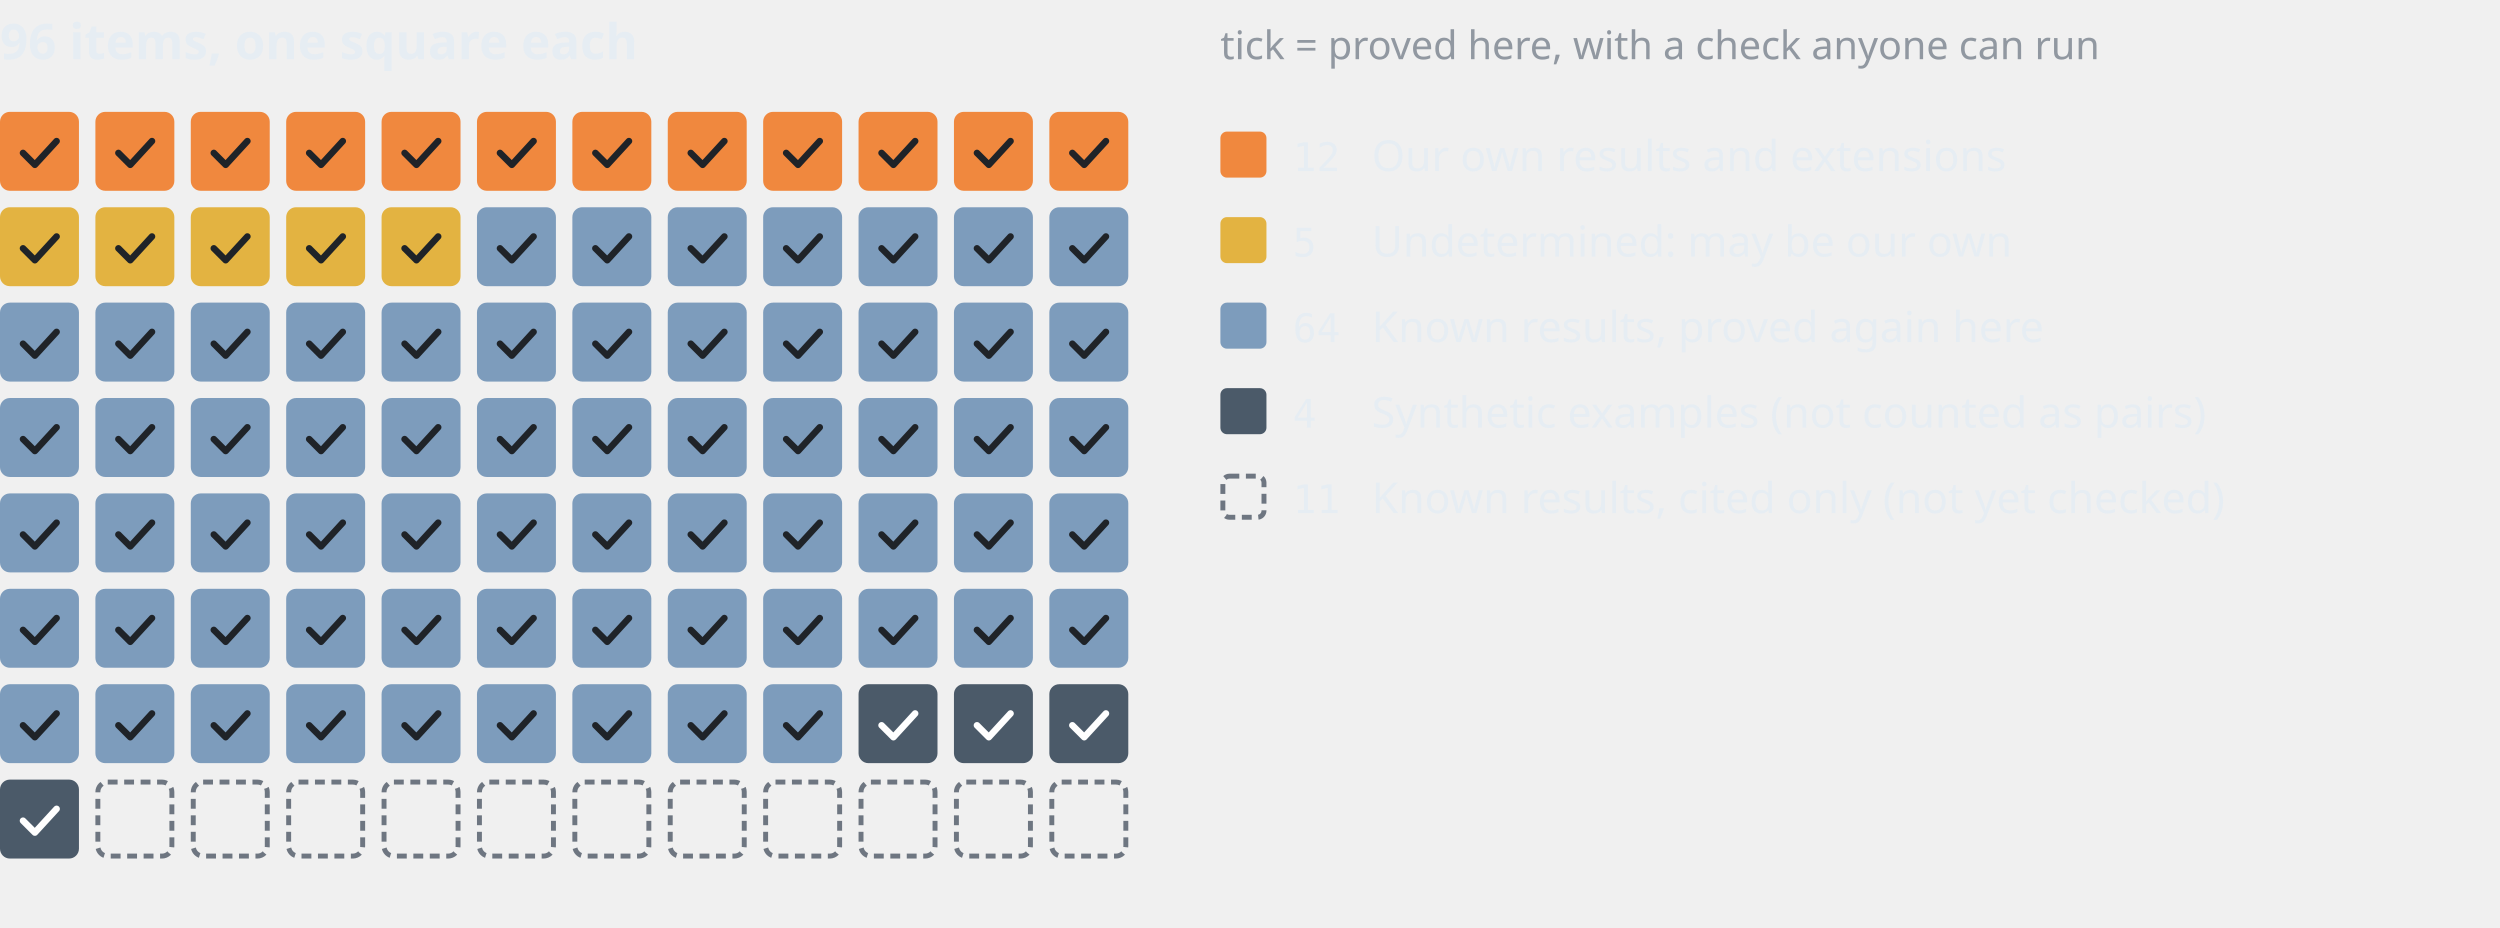
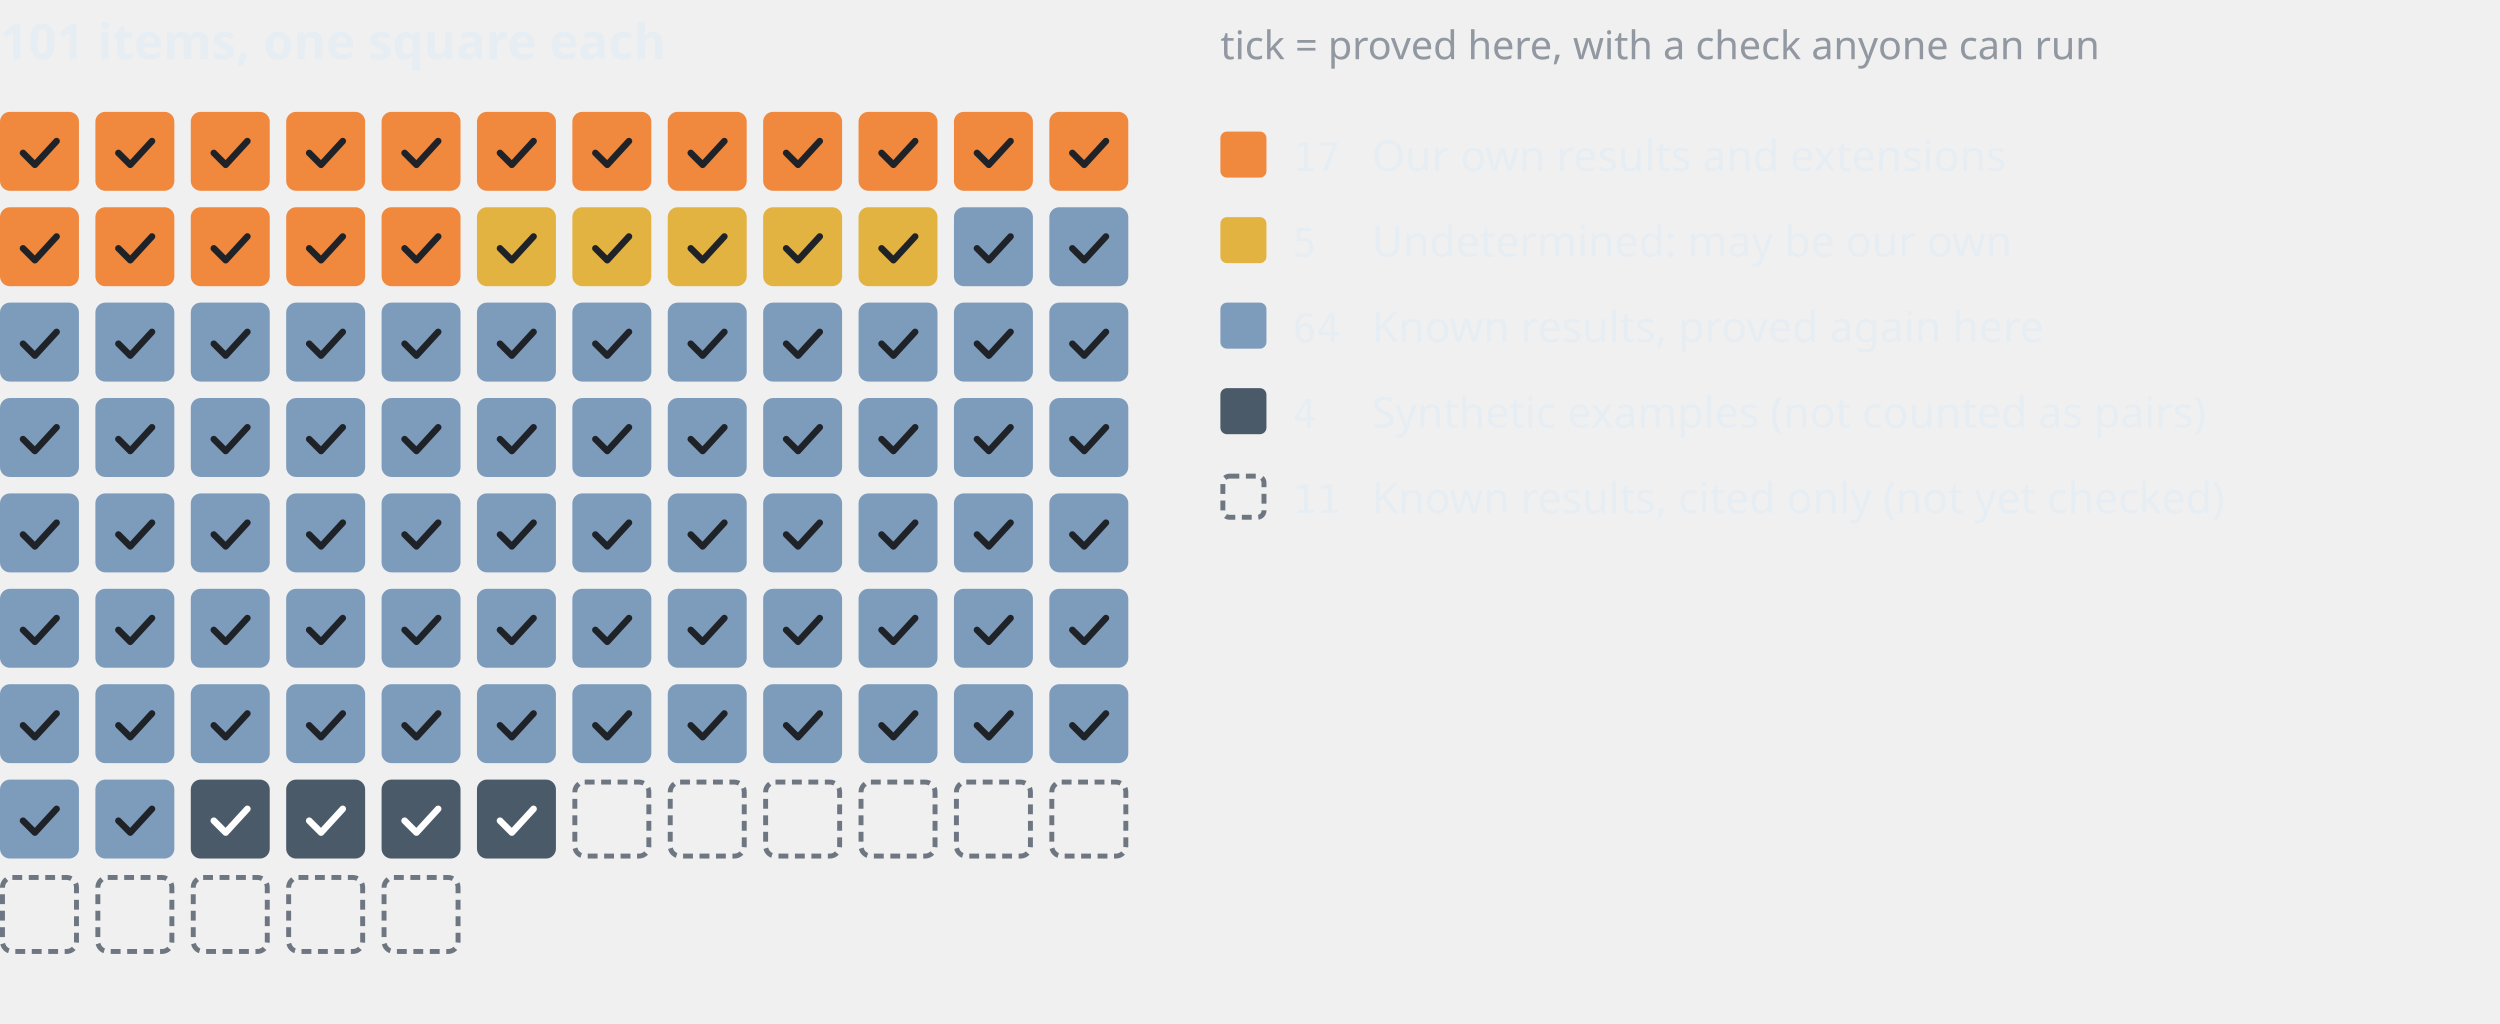
- <svg xmlns="http://www.w3.org/2000/svg" viewBox="0 0 760 282" width="760" height="282" role="img" aria-label="96 items, one square each, coloured by whose result it is" font-family="-apple-system, BlinkMacSystemFont, 'Segoe UI', 'Noto Sans', Helvetica, Arial, sans-serif">
+ <svg xmlns="http://www.w3.org/2000/svg" viewBox="0 0 760 311" width="760" height="311" role="img" aria-label="101 items, one square each, coloured by whose result it is" font-family="-apple-system, BlinkMacSystemFont, 'Segoe UI', 'Noto Sans', Helvetica, Arial, sans-serif">
  <style>text{fill:#e6edf3;font-size:13px} .m{fill:#9198a1;font-size:12px} .v{font-family:ui-monospace, SFMono-Regular, 'SF Mono', Menlo, Consolas, monospace;font-size:12px} .h{font-size:15px;font-weight:600}</style>
-   <text x="0" y="18" class="h">96 items, one square each</text>
+   <text x="0" y="18" class="h">101 items, one square each</text>
  <text x="371" y="18" class="m">tick = proved here, with a check anyone can run</text>
  <rect x="0" y="34" width="24" height="24" rx="3" fill="#f0883e" />
  <path d="M7 46.5 l3.6 3.6 l6.6 -7.2" fill="none" stroke="#1f2328" stroke-width="2" stroke-linecap="round" stroke-linejoin="round" />
  <rect x="29" y="34" width="24" height="24" rx="3" fill="#f0883e" />
  <path d="M36 46.5 l3.6 3.6 l6.6 -7.2" fill="none" stroke="#1f2328" stroke-width="2" stroke-linecap="round" stroke-linejoin="round" />
  <rect x="58" y="34" width="24" height="24" rx="3" fill="#f0883e" />
  <path d="M65 46.5 l3.6 3.6 l6.6 -7.2" fill="none" stroke="#1f2328" stroke-width="2" stroke-linecap="round" stroke-linejoin="round" />
  <rect x="87" y="34" width="24" height="24" rx="3" fill="#f0883e" />
  <path d="M94 46.5 l3.6 3.6 l6.6 -7.2" fill="none" stroke="#1f2328" stroke-width="2" stroke-linecap="round" stroke-linejoin="round" />
  <rect x="116" y="34" width="24" height="24" rx="3" fill="#f0883e" />
  <path d="M123 46.5 l3.6 3.6 l6.6 -7.2" fill="none" stroke="#1f2328" stroke-width="2" stroke-linecap="round" stroke-linejoin="round" />
  <rect x="145" y="34" width="24" height="24" rx="3" fill="#f0883e" />
  <path d="M152 46.5 l3.6 3.6 l6.6 -7.2" fill="none" stroke="#1f2328" stroke-width="2" stroke-linecap="round" stroke-linejoin="round" />
  <rect x="174" y="34" width="24" height="24" rx="3" fill="#f0883e" />
  <path d="M181 46.5 l3.6 3.6 l6.6 -7.2" fill="none" stroke="#1f2328" stroke-width="2" stroke-linecap="round" stroke-linejoin="round" />
  <rect x="203" y="34" width="24" height="24" rx="3" fill="#f0883e" />
  <path d="M210 46.5 l3.6 3.6 l6.6 -7.2" fill="none" stroke="#1f2328" stroke-width="2" stroke-linecap="round" stroke-linejoin="round" />
  <rect x="232" y="34" width="24" height="24" rx="3" fill="#f0883e" />
  <path d="M239 46.5 l3.6 3.6 l6.6 -7.2" fill="none" stroke="#1f2328" stroke-width="2" stroke-linecap="round" stroke-linejoin="round" />
  <rect x="261" y="34" width="24" height="24" rx="3" fill="#f0883e" />
  <path d="M268 46.5 l3.6 3.6 l6.6 -7.2" fill="none" stroke="#1f2328" stroke-width="2" stroke-linecap="round" stroke-linejoin="round" />
  <rect x="290" y="34" width="24" height="24" rx="3" fill="#f0883e" />
  <path d="M297 46.5 l3.6 3.6 l6.6 -7.2" fill="none" stroke="#1f2328" stroke-width="2" stroke-linecap="round" stroke-linejoin="round" />
  <rect x="319" y="34" width="24" height="24" rx="3" fill="#f0883e" />
  <path d="M326 46.5 l3.6 3.6 l6.6 -7.2" fill="none" stroke="#1f2328" stroke-width="2" stroke-linecap="round" stroke-linejoin="round" />
-   <rect x="0" y="63" width="24" height="24" rx="3" fill="#e3b341" />
+   <rect x="0" y="63" width="24" height="24" rx="3" fill="#f0883e" />
  <path d="M7 75.5 l3.6 3.6 l6.6 -7.2" fill="none" stroke="#1f2328" stroke-width="2" stroke-linecap="round" stroke-linejoin="round" />
-   <rect x="29" y="63" width="24" height="24" rx="3" fill="#e3b341" />
+   <rect x="29" y="63" width="24" height="24" rx="3" fill="#f0883e" />
  <path d="M36 75.5 l3.6 3.6 l6.6 -7.2" fill="none" stroke="#1f2328" stroke-width="2" stroke-linecap="round" stroke-linejoin="round" />
-   <rect x="58" y="63" width="24" height="24" rx="3" fill="#e3b341" />
+   <rect x="58" y="63" width="24" height="24" rx="3" fill="#f0883e" />
  <path d="M65 75.5 l3.6 3.6 l6.6 -7.2" fill="none" stroke="#1f2328" stroke-width="2" stroke-linecap="round" stroke-linejoin="round" />
-   <rect x="87" y="63" width="24" height="24" rx="3" fill="#e3b341" />
+   <rect x="87" y="63" width="24" height="24" rx="3" fill="#f0883e" />
  <path d="M94 75.5 l3.6 3.6 l6.6 -7.2" fill="none" stroke="#1f2328" stroke-width="2" stroke-linecap="round" stroke-linejoin="round" />
-   <rect x="116" y="63" width="24" height="24" rx="3" fill="#e3b341" />
+   <rect x="116" y="63" width="24" height="24" rx="3" fill="#f0883e" />
  <path d="M123 75.5 l3.6 3.6 l6.6 -7.2" fill="none" stroke="#1f2328" stroke-width="2" stroke-linecap="round" stroke-linejoin="round" />
-   <rect x="145" y="63" width="24" height="24" rx="3" fill="#7d9cbc" />
+   <rect x="145" y="63" width="24" height="24" rx="3" fill="#e3b341" />
  <path d="M152 75.5 l3.6 3.6 l6.6 -7.2" fill="none" stroke="#1f2328" stroke-width="2" stroke-linecap="round" stroke-linejoin="round" />
-   <rect x="174" y="63" width="24" height="24" rx="3" fill="#7d9cbc" />
+   <rect x="174" y="63" width="24" height="24" rx="3" fill="#e3b341" />
  <path d="M181 75.5 l3.6 3.6 l6.6 -7.2" fill="none" stroke="#1f2328" stroke-width="2" stroke-linecap="round" stroke-linejoin="round" />
-   <rect x="203" y="63" width="24" height="24" rx="3" fill="#7d9cbc" />
+   <rect x="203" y="63" width="24" height="24" rx="3" fill="#e3b341" />
  <path d="M210 75.5 l3.6 3.6 l6.6 -7.2" fill="none" stroke="#1f2328" stroke-width="2" stroke-linecap="round" stroke-linejoin="round" />
-   <rect x="232" y="63" width="24" height="24" rx="3" fill="#7d9cbc" />
+   <rect x="232" y="63" width="24" height="24" rx="3" fill="#e3b341" />
  <path d="M239 75.5 l3.6 3.6 l6.6 -7.2" fill="none" stroke="#1f2328" stroke-width="2" stroke-linecap="round" stroke-linejoin="round" />
-   <rect x="261" y="63" width="24" height="24" rx="3" fill="#7d9cbc" />
+   <rect x="261" y="63" width="24" height="24" rx="3" fill="#e3b341" />
  <path d="M268 75.5 l3.6 3.6 l6.6 -7.2" fill="none" stroke="#1f2328" stroke-width="2" stroke-linecap="round" stroke-linejoin="round" />
  <rect x="290" y="63" width="24" height="24" rx="3" fill="#7d9cbc" />
  <path d="M297 75.5 l3.6 3.6 l6.6 -7.2" fill="none" stroke="#1f2328" stroke-width="2" stroke-linecap="round" stroke-linejoin="round" />
  <rect x="319" y="63" width="24" height="24" rx="3" fill="#7d9cbc" />
  <path d="M326 75.5 l3.6 3.6 l6.6 -7.2" fill="none" stroke="#1f2328" stroke-width="2" stroke-linecap="round" stroke-linejoin="round" />
  <rect x="0" y="92" width="24" height="24" rx="3" fill="#7d9cbc" />
  <path d="M7 104.5 l3.6 3.6 l6.6 -7.2" fill="none" stroke="#1f2328" stroke-width="2" stroke-linecap="round" stroke-linejoin="round" />
  <rect x="29" y="92" width="24" height="24" rx="3" fill="#7d9cbc" />
  <path d="M36 104.5 l3.6 3.6 l6.6 -7.2" fill="none" stroke="#1f2328" stroke-width="2" stroke-linecap="round" stroke-linejoin="round" />
  <rect x="58" y="92" width="24" height="24" rx="3" fill="#7d9cbc" />
  <path d="M65 104.5 l3.6 3.6 l6.6 -7.2" fill="none" stroke="#1f2328" stroke-width="2" stroke-linecap="round" stroke-linejoin="round" />
  <rect x="87" y="92" width="24" height="24" rx="3" fill="#7d9cbc" />
  <path d="M94 104.5 l3.6 3.6 l6.6 -7.2" fill="none" stroke="#1f2328" stroke-width="2" stroke-linecap="round" stroke-linejoin="round" />
  <rect x="116" y="92" width="24" height="24" rx="3" fill="#7d9cbc" />
  <path d="M123 104.5 l3.6 3.6 l6.6 -7.2" fill="none" stroke="#1f2328" stroke-width="2" stroke-linecap="round" stroke-linejoin="round" />
  <rect x="145" y="92" width="24" height="24" rx="3" fill="#7d9cbc" />
  <path d="M152 104.5 l3.6 3.6 l6.6 -7.2" fill="none" stroke="#1f2328" stroke-width="2" stroke-linecap="round" stroke-linejoin="round" />
  <rect x="174" y="92" width="24" height="24" rx="3" fill="#7d9cbc" />
  <path d="M181 104.5 l3.6 3.6 l6.6 -7.2" fill="none" stroke="#1f2328" stroke-width="2" stroke-linecap="round" stroke-linejoin="round" />
  <rect x="203" y="92" width="24" height="24" rx="3" fill="#7d9cbc" />
  <path d="M210 104.5 l3.6 3.6 l6.6 -7.2" fill="none" stroke="#1f2328" stroke-width="2" stroke-linecap="round" stroke-linejoin="round" />
  <rect x="232" y="92" width="24" height="24" rx="3" fill="#7d9cbc" />
  <path d="M239 104.5 l3.6 3.6 l6.6 -7.2" fill="none" stroke="#1f2328" stroke-width="2" stroke-linecap="round" stroke-linejoin="round" />
  <rect x="261" y="92" width="24" height="24" rx="3" fill="#7d9cbc" />
  <path d="M268 104.5 l3.6 3.6 l6.6 -7.2" fill="none" stroke="#1f2328" stroke-width="2" stroke-linecap="round" stroke-linejoin="round" />
  <rect x="290" y="92" width="24" height="24" rx="3" fill="#7d9cbc" />
  <path d="M297 104.5 l3.6 3.6 l6.6 -7.2" fill="none" stroke="#1f2328" stroke-width="2" stroke-linecap="round" stroke-linejoin="round" />
  <rect x="319" y="92" width="24" height="24" rx="3" fill="#7d9cbc" />
  <path d="M326 104.5 l3.6 3.6 l6.6 -7.2" fill="none" stroke="#1f2328" stroke-width="2" stroke-linecap="round" stroke-linejoin="round" />
  <rect x="0" y="121" width="24" height="24" rx="3" fill="#7d9cbc" />
  <path d="M7 133.5 l3.6 3.6 l6.6 -7.2" fill="none" stroke="#1f2328" stroke-width="2" stroke-linecap="round" stroke-linejoin="round" />
  <rect x="29" y="121" width="24" height="24" rx="3" fill="#7d9cbc" />
  <path d="M36 133.5 l3.6 3.6 l6.6 -7.2" fill="none" stroke="#1f2328" stroke-width="2" stroke-linecap="round" stroke-linejoin="round" />
  <rect x="58" y="121" width="24" height="24" rx="3" fill="#7d9cbc" />
  <path d="M65 133.5 l3.6 3.6 l6.6 -7.2" fill="none" stroke="#1f2328" stroke-width="2" stroke-linecap="round" stroke-linejoin="round" />
  <rect x="87" y="121" width="24" height="24" rx="3" fill="#7d9cbc" />
  <path d="M94 133.5 l3.6 3.6 l6.6 -7.2" fill="none" stroke="#1f2328" stroke-width="2" stroke-linecap="round" stroke-linejoin="round" />
  <rect x="116" y="121" width="24" height="24" rx="3" fill="#7d9cbc" />
  <path d="M123 133.5 l3.6 3.6 l6.6 -7.2" fill="none" stroke="#1f2328" stroke-width="2" stroke-linecap="round" stroke-linejoin="round" />
  <rect x="145" y="121" width="24" height="24" rx="3" fill="#7d9cbc" />
  <path d="M152 133.5 l3.6 3.6 l6.6 -7.2" fill="none" stroke="#1f2328" stroke-width="2" stroke-linecap="round" stroke-linejoin="round" />
  <rect x="174" y="121" width="24" height="24" rx="3" fill="#7d9cbc" />
  <path d="M181 133.5 l3.6 3.6 l6.6 -7.2" fill="none" stroke="#1f2328" stroke-width="2" stroke-linecap="round" stroke-linejoin="round" />
  <rect x="203" y="121" width="24" height="24" rx="3" fill="#7d9cbc" />
  <path d="M210 133.5 l3.6 3.6 l6.6 -7.2" fill="none" stroke="#1f2328" stroke-width="2" stroke-linecap="round" stroke-linejoin="round" />
  <rect x="232" y="121" width="24" height="24" rx="3" fill="#7d9cbc" />
  <path d="M239 133.5 l3.6 3.6 l6.6 -7.2" fill="none" stroke="#1f2328" stroke-width="2" stroke-linecap="round" stroke-linejoin="round" />
  <rect x="261" y="121" width="24" height="24" rx="3" fill="#7d9cbc" />
  <path d="M268 133.5 l3.6 3.6 l6.6 -7.2" fill="none" stroke="#1f2328" stroke-width="2" stroke-linecap="round" stroke-linejoin="round" />
  <rect x="290" y="121" width="24" height="24" rx="3" fill="#7d9cbc" />
  <path d="M297 133.5 l3.6 3.6 l6.6 -7.2" fill="none" stroke="#1f2328" stroke-width="2" stroke-linecap="round" stroke-linejoin="round" />
  <rect x="319" y="121" width="24" height="24" rx="3" fill="#7d9cbc" />
  <path d="M326 133.5 l3.6 3.6 l6.6 -7.2" fill="none" stroke="#1f2328" stroke-width="2" stroke-linecap="round" stroke-linejoin="round" />
  <rect x="0" y="150" width="24" height="24" rx="3" fill="#7d9cbc" />
  <path d="M7 162.5 l3.6 3.6 l6.6 -7.2" fill="none" stroke="#1f2328" stroke-width="2" stroke-linecap="round" stroke-linejoin="round" />
  <rect x="29" y="150" width="24" height="24" rx="3" fill="#7d9cbc" />
  <path d="M36 162.5 l3.6 3.6 l6.6 -7.2" fill="none" stroke="#1f2328" stroke-width="2" stroke-linecap="round" stroke-linejoin="round" />
  <rect x="58" y="150" width="24" height="24" rx="3" fill="#7d9cbc" />
  <path d="M65 162.5 l3.6 3.6 l6.6 -7.2" fill="none" stroke="#1f2328" stroke-width="2" stroke-linecap="round" stroke-linejoin="round" />
  <rect x="87" y="150" width="24" height="24" rx="3" fill="#7d9cbc" />
  <path d="M94 162.5 l3.6 3.6 l6.6 -7.2" fill="none" stroke="#1f2328" stroke-width="2" stroke-linecap="round" stroke-linejoin="round" />
  <rect x="116" y="150" width="24" height="24" rx="3" fill="#7d9cbc" />
  <path d="M123 162.5 l3.6 3.6 l6.6 -7.2" fill="none" stroke="#1f2328" stroke-width="2" stroke-linecap="round" stroke-linejoin="round" />
  <rect x="145" y="150" width="24" height="24" rx="3" fill="#7d9cbc" />
  <path d="M152 162.5 l3.6 3.6 l6.6 -7.2" fill="none" stroke="#1f2328" stroke-width="2" stroke-linecap="round" stroke-linejoin="round" />
  <rect x="174" y="150" width="24" height="24" rx="3" fill="#7d9cbc" />
  <path d="M181 162.5 l3.6 3.6 l6.6 -7.2" fill="none" stroke="#1f2328" stroke-width="2" stroke-linecap="round" stroke-linejoin="round" />
  <rect x="203" y="150" width="24" height="24" rx="3" fill="#7d9cbc" />
  <path d="M210 162.5 l3.6 3.6 l6.6 -7.2" fill="none" stroke="#1f2328" stroke-width="2" stroke-linecap="round" stroke-linejoin="round" />
  <rect x="232" y="150" width="24" height="24" rx="3" fill="#7d9cbc" />
  <path d="M239 162.5 l3.6 3.6 l6.6 -7.2" fill="none" stroke="#1f2328" stroke-width="2" stroke-linecap="round" stroke-linejoin="round" />
  <rect x="261" y="150" width="24" height="24" rx="3" fill="#7d9cbc" />
  <path d="M268 162.5 l3.6 3.6 l6.6 -7.2" fill="none" stroke="#1f2328" stroke-width="2" stroke-linecap="round" stroke-linejoin="round" />
  <rect x="290" y="150" width="24" height="24" rx="3" fill="#7d9cbc" />
  <path d="M297 162.5 l3.6 3.6 l6.6 -7.2" fill="none" stroke="#1f2328" stroke-width="2" stroke-linecap="round" stroke-linejoin="round" />
  <rect x="319" y="150" width="24" height="24" rx="3" fill="#7d9cbc" />
  <path d="M326 162.5 l3.6 3.6 l6.6 -7.2" fill="none" stroke="#1f2328" stroke-width="2" stroke-linecap="round" stroke-linejoin="round" />
  <rect x="0" y="179" width="24" height="24" rx="3" fill="#7d9cbc" />
  <path d="M7 191.5 l3.6 3.6 l6.6 -7.2" fill="none" stroke="#1f2328" stroke-width="2" stroke-linecap="round" stroke-linejoin="round" />
  <rect x="29" y="179" width="24" height="24" rx="3" fill="#7d9cbc" />
  <path d="M36 191.5 l3.6 3.6 l6.6 -7.2" fill="none" stroke="#1f2328" stroke-width="2" stroke-linecap="round" stroke-linejoin="round" />
  <rect x="58" y="179" width="24" height="24" rx="3" fill="#7d9cbc" />
  <path d="M65 191.5 l3.6 3.6 l6.6 -7.2" fill="none" stroke="#1f2328" stroke-width="2" stroke-linecap="round" stroke-linejoin="round" />
  <rect x="87" y="179" width="24" height="24" rx="3" fill="#7d9cbc" />
  <path d="M94 191.5 l3.6 3.6 l6.6 -7.2" fill="none" stroke="#1f2328" stroke-width="2" stroke-linecap="round" stroke-linejoin="round" />
  <rect x="116" y="179" width="24" height="24" rx="3" fill="#7d9cbc" />
  <path d="M123 191.5 l3.6 3.6 l6.6 -7.2" fill="none" stroke="#1f2328" stroke-width="2" stroke-linecap="round" stroke-linejoin="round" />
  <rect x="145" y="179" width="24" height="24" rx="3" fill="#7d9cbc" />
  <path d="M152 191.5 l3.6 3.6 l6.6 -7.2" fill="none" stroke="#1f2328" stroke-width="2" stroke-linecap="round" stroke-linejoin="round" />
  <rect x="174" y="179" width="24" height="24" rx="3" fill="#7d9cbc" />
  <path d="M181 191.5 l3.6 3.6 l6.6 -7.2" fill="none" stroke="#1f2328" stroke-width="2" stroke-linecap="round" stroke-linejoin="round" />
  <rect x="203" y="179" width="24" height="24" rx="3" fill="#7d9cbc" />
  <path d="M210 191.5 l3.6 3.6 l6.6 -7.2" fill="none" stroke="#1f2328" stroke-width="2" stroke-linecap="round" stroke-linejoin="round" />
  <rect x="232" y="179" width="24" height="24" rx="3" fill="#7d9cbc" />
  <path d="M239 191.5 l3.6 3.6 l6.6 -7.2" fill="none" stroke="#1f2328" stroke-width="2" stroke-linecap="round" stroke-linejoin="round" />
  <rect x="261" y="179" width="24" height="24" rx="3" fill="#7d9cbc" />
  <path d="M268 191.5 l3.6 3.6 l6.6 -7.2" fill="none" stroke="#1f2328" stroke-width="2" stroke-linecap="round" stroke-linejoin="round" />
  <rect x="290" y="179" width="24" height="24" rx="3" fill="#7d9cbc" />
  <path d="M297 191.5 l3.6 3.6 l6.6 -7.2" fill="none" stroke="#1f2328" stroke-width="2" stroke-linecap="round" stroke-linejoin="round" />
  <rect x="319" y="179" width="24" height="24" rx="3" fill="#7d9cbc" />
  <path d="M326 191.5 l3.6 3.6 l6.6 -7.2" fill="none" stroke="#1f2328" stroke-width="2" stroke-linecap="round" stroke-linejoin="round" />
  <rect x="0" y="208" width="24" height="24" rx="3" fill="#7d9cbc" />
  <path d="M7 220.5 l3.6 3.6 l6.6 -7.2" fill="none" stroke="#1f2328" stroke-width="2" stroke-linecap="round" stroke-linejoin="round" />
  <rect x="29" y="208" width="24" height="24" rx="3" fill="#7d9cbc" />
  <path d="M36 220.5 l3.6 3.6 l6.6 -7.2" fill="none" stroke="#1f2328" stroke-width="2" stroke-linecap="round" stroke-linejoin="round" />
  <rect x="58" y="208" width="24" height="24" rx="3" fill="#7d9cbc" />
  <path d="M65 220.5 l3.6 3.6 l6.6 -7.2" fill="none" stroke="#1f2328" stroke-width="2" stroke-linecap="round" stroke-linejoin="round" />
  <rect x="87" y="208" width="24" height="24" rx="3" fill="#7d9cbc" />
  <path d="M94 220.5 l3.6 3.6 l6.6 -7.2" fill="none" stroke="#1f2328" stroke-width="2" stroke-linecap="round" stroke-linejoin="round" />
  <rect x="116" y="208" width="24" height="24" rx="3" fill="#7d9cbc" />
  <path d="M123 220.5 l3.6 3.6 l6.6 -7.2" fill="none" stroke="#1f2328" stroke-width="2" stroke-linecap="round" stroke-linejoin="round" />
  <rect x="145" y="208" width="24" height="24" rx="3" fill="#7d9cbc" />
  <path d="M152 220.5 l3.6 3.6 l6.6 -7.2" fill="none" stroke="#1f2328" stroke-width="2" stroke-linecap="round" stroke-linejoin="round" />
  <rect x="174" y="208" width="24" height="24" rx="3" fill="#7d9cbc" />
  <path d="M181 220.5 l3.6 3.6 l6.6 -7.2" fill="none" stroke="#1f2328" stroke-width="2" stroke-linecap="round" stroke-linejoin="round" />
  <rect x="203" y="208" width="24" height="24" rx="3" fill="#7d9cbc" />
  <path d="M210 220.5 l3.6 3.6 l6.6 -7.2" fill="none" stroke="#1f2328" stroke-width="2" stroke-linecap="round" stroke-linejoin="round" />
  <rect x="232" y="208" width="24" height="24" rx="3" fill="#7d9cbc" />
  <path d="M239 220.5 l3.6 3.6 l6.6 -7.2" fill="none" stroke="#1f2328" stroke-width="2" stroke-linecap="round" stroke-linejoin="round" />
-   <rect x="261" y="208" width="24" height="24" rx="3" fill="#4b5a69" />
-   <path d="M268 220.5 l3.6 3.6 l6.6 -7.2" fill="none" stroke="#ffffff" stroke-width="2" stroke-linecap="round" stroke-linejoin="round" />
-   <rect x="290" y="208" width="24" height="24" rx="3" fill="#4b5a69" />
-   <path d="M297 220.5 l3.6 3.6 l6.6 -7.2" fill="none" stroke="#ffffff" stroke-width="2" stroke-linecap="round" stroke-linejoin="round" />
-   <rect x="319" y="208" width="24" height="24" rx="3" fill="#4b5a69" />
-   <path d="M326 220.5 l3.6 3.6 l6.6 -7.2" fill="none" stroke="#ffffff" stroke-width="2" stroke-linecap="round" stroke-linejoin="round" />
-   <rect x="0" y="237" width="24" height="24" rx="3" fill="#4b5a69" />
-   <path d="M7 249.5 l3.6 3.6 l6.6 -7.2" fill="none" stroke="#ffffff" stroke-width="2" stroke-linecap="round" stroke-linejoin="round" />
-   <rect x="29.75" y="237.75" width="22.5" height="22.5" rx="3" fill="none" stroke="#6e7681" stroke-width="1.5" stroke-dasharray="3 2" />
-   <rect x="58.75" y="237.75" width="22.5" height="22.5" rx="3" fill="none" stroke="#6e7681" stroke-width="1.5" stroke-dasharray="3 2" />
-   <rect x="87.75" y="237.75" width="22.5" height="22.5" rx="3" fill="none" stroke="#6e7681" stroke-width="1.5" stroke-dasharray="3 2" />
-   <rect x="116.75" y="237.75" width="22.5" height="22.5" rx="3" fill="none" stroke="#6e7681" stroke-width="1.5" stroke-dasharray="3 2" />
-   <rect x="145.75" y="237.75" width="22.5" height="22.5" rx="3" fill="none" stroke="#6e7681" stroke-width="1.5" stroke-dasharray="3 2" />
+   <rect x="261" y="208" width="24" height="24" rx="3" fill="#7d9cbc" />
+   <path d="M268 220.5 l3.6 3.6 l6.6 -7.2" fill="none" stroke="#1f2328" stroke-width="2" stroke-linecap="round" stroke-linejoin="round" />
+   <rect x="290" y="208" width="24" height="24" rx="3" fill="#7d9cbc" />
+   <path d="M297 220.5 l3.6 3.6 l6.6 -7.2" fill="none" stroke="#1f2328" stroke-width="2" stroke-linecap="round" stroke-linejoin="round" />
+   <rect x="319" y="208" width="24" height="24" rx="3" fill="#7d9cbc" />
+   <path d="M326 220.5 l3.6 3.6 l6.6 -7.2" fill="none" stroke="#1f2328" stroke-width="2" stroke-linecap="round" stroke-linejoin="round" />
+   <rect x="0" y="237" width="24" height="24" rx="3" fill="#7d9cbc" />
+   <path d="M7 249.5 l3.6 3.6 l6.6 -7.2" fill="none" stroke="#1f2328" stroke-width="2" stroke-linecap="round" stroke-linejoin="round" />
+   <rect x="29" y="237" width="24" height="24" rx="3" fill="#7d9cbc" />
+   <path d="M36 249.5 l3.6 3.6 l6.6 -7.2" fill="none" stroke="#1f2328" stroke-width="2" stroke-linecap="round" stroke-linejoin="round" />
+   <rect x="58" y="237" width="24" height="24" rx="3" fill="#4b5a69" />
+   <path d="M65 249.5 l3.6 3.6 l6.6 -7.2" fill="none" stroke="#ffffff" stroke-width="2" stroke-linecap="round" stroke-linejoin="round" />
+   <rect x="87" y="237" width="24" height="24" rx="3" fill="#4b5a69" />
+   <path d="M94 249.5 l3.6 3.6 l6.6 -7.2" fill="none" stroke="#ffffff" stroke-width="2" stroke-linecap="round" stroke-linejoin="round" />
+   <rect x="116" y="237" width="24" height="24" rx="3" fill="#4b5a69" />
+   <path d="M123 249.5 l3.6 3.6 l6.6 -7.2" fill="none" stroke="#ffffff" stroke-width="2" stroke-linecap="round" stroke-linejoin="round" />
+   <rect x="145" y="237" width="24" height="24" rx="3" fill="#4b5a69" />
+   <path d="M152 249.5 l3.6 3.6 l6.6 -7.2" fill="none" stroke="#ffffff" stroke-width="2" stroke-linecap="round" stroke-linejoin="round" />
  <rect x="174.75" y="237.75" width="22.5" height="22.5" rx="3" fill="none" stroke="#6e7681" stroke-width="1.5" stroke-dasharray="3 2" />
  <rect x="203.75" y="237.75" width="22.5" height="22.5" rx="3" fill="none" stroke="#6e7681" stroke-width="1.5" stroke-dasharray="3 2" />
  <rect x="232.75" y="237.75" width="22.5" height="22.5" rx="3" fill="none" stroke="#6e7681" stroke-width="1.5" stroke-dasharray="3 2" />
  <rect x="261.75" y="237.75" width="22.5" height="22.5" rx="3" fill="none" stroke="#6e7681" stroke-width="1.5" stroke-dasharray="3 2" />
  <rect x="290.75" y="237.75" width="22.5" height="22.5" rx="3" fill="none" stroke="#6e7681" stroke-width="1.5" stroke-dasharray="3 2" />
  <rect x="319.75" y="237.75" width="22.5" height="22.5" rx="3" fill="none" stroke="#6e7681" stroke-width="1.5" stroke-dasharray="3 2" />
+   <rect x="0.75" y="266.75" width="22.5" height="22.5" rx="3" fill="none" stroke="#6e7681" stroke-width="1.5" stroke-dasharray="3 2" />
+   <rect x="29.75" y="266.75" width="22.5" height="22.5" rx="3" fill="none" stroke="#6e7681" stroke-width="1.5" stroke-dasharray="3 2" />
+   <rect x="58.75" y="266.75" width="22.5" height="22.5" rx="3" fill="none" stroke="#6e7681" stroke-width="1.5" stroke-dasharray="3 2" />
+   <rect x="87.75" y="266.75" width="22.5" height="22.5" rx="3" fill="none" stroke="#6e7681" stroke-width="1.5" stroke-dasharray="3 2" />
+   <rect x="116.75" y="266.75" width="22.5" height="22.5" rx="3" fill="none" stroke="#6e7681" stroke-width="1.5" stroke-dasharray="3 2" />
  <rect x="371" y="40" width="14" height="14" rx="2" fill="#f0883e" />
-   <text x="393" y="52" class="v">12</text>
+   <text x="393" y="52" class="v">17</text>
  <text x="417" y="52">Our own results and extensions</text>
  <rect x="371" y="66" width="14" height="14" rx="2" fill="#e3b341" />
  <text x="393" y="78" class="v"> 5</text>
  <text x="417" y="78">Undetermined: may be our own</text>
  <rect x="371" y="92" width="14" height="14" rx="2" fill="#7d9cbc" />
  <text x="393" y="104" class="v">64</text>
  <text x="417" y="104">Known results, proved again here</text>
  <rect x="371" y="118" width="14" height="14" rx="2" fill="#4b5a69" />
  <text x="393" y="130" class="v"> 4</text>
  <text x="417" y="130">Synthetic examples (not counted as pairs)</text>
  <rect x="371.75" y="144.75" width="12.5" height="12.5" rx="2" fill="none" stroke="#6e7681" stroke-width="1.5" stroke-dasharray="3 2" />
  <text x="393" y="156" class="v">11</text>
  <text x="417" y="156">Known results, cited only (not yet checked)</text>
</svg>
